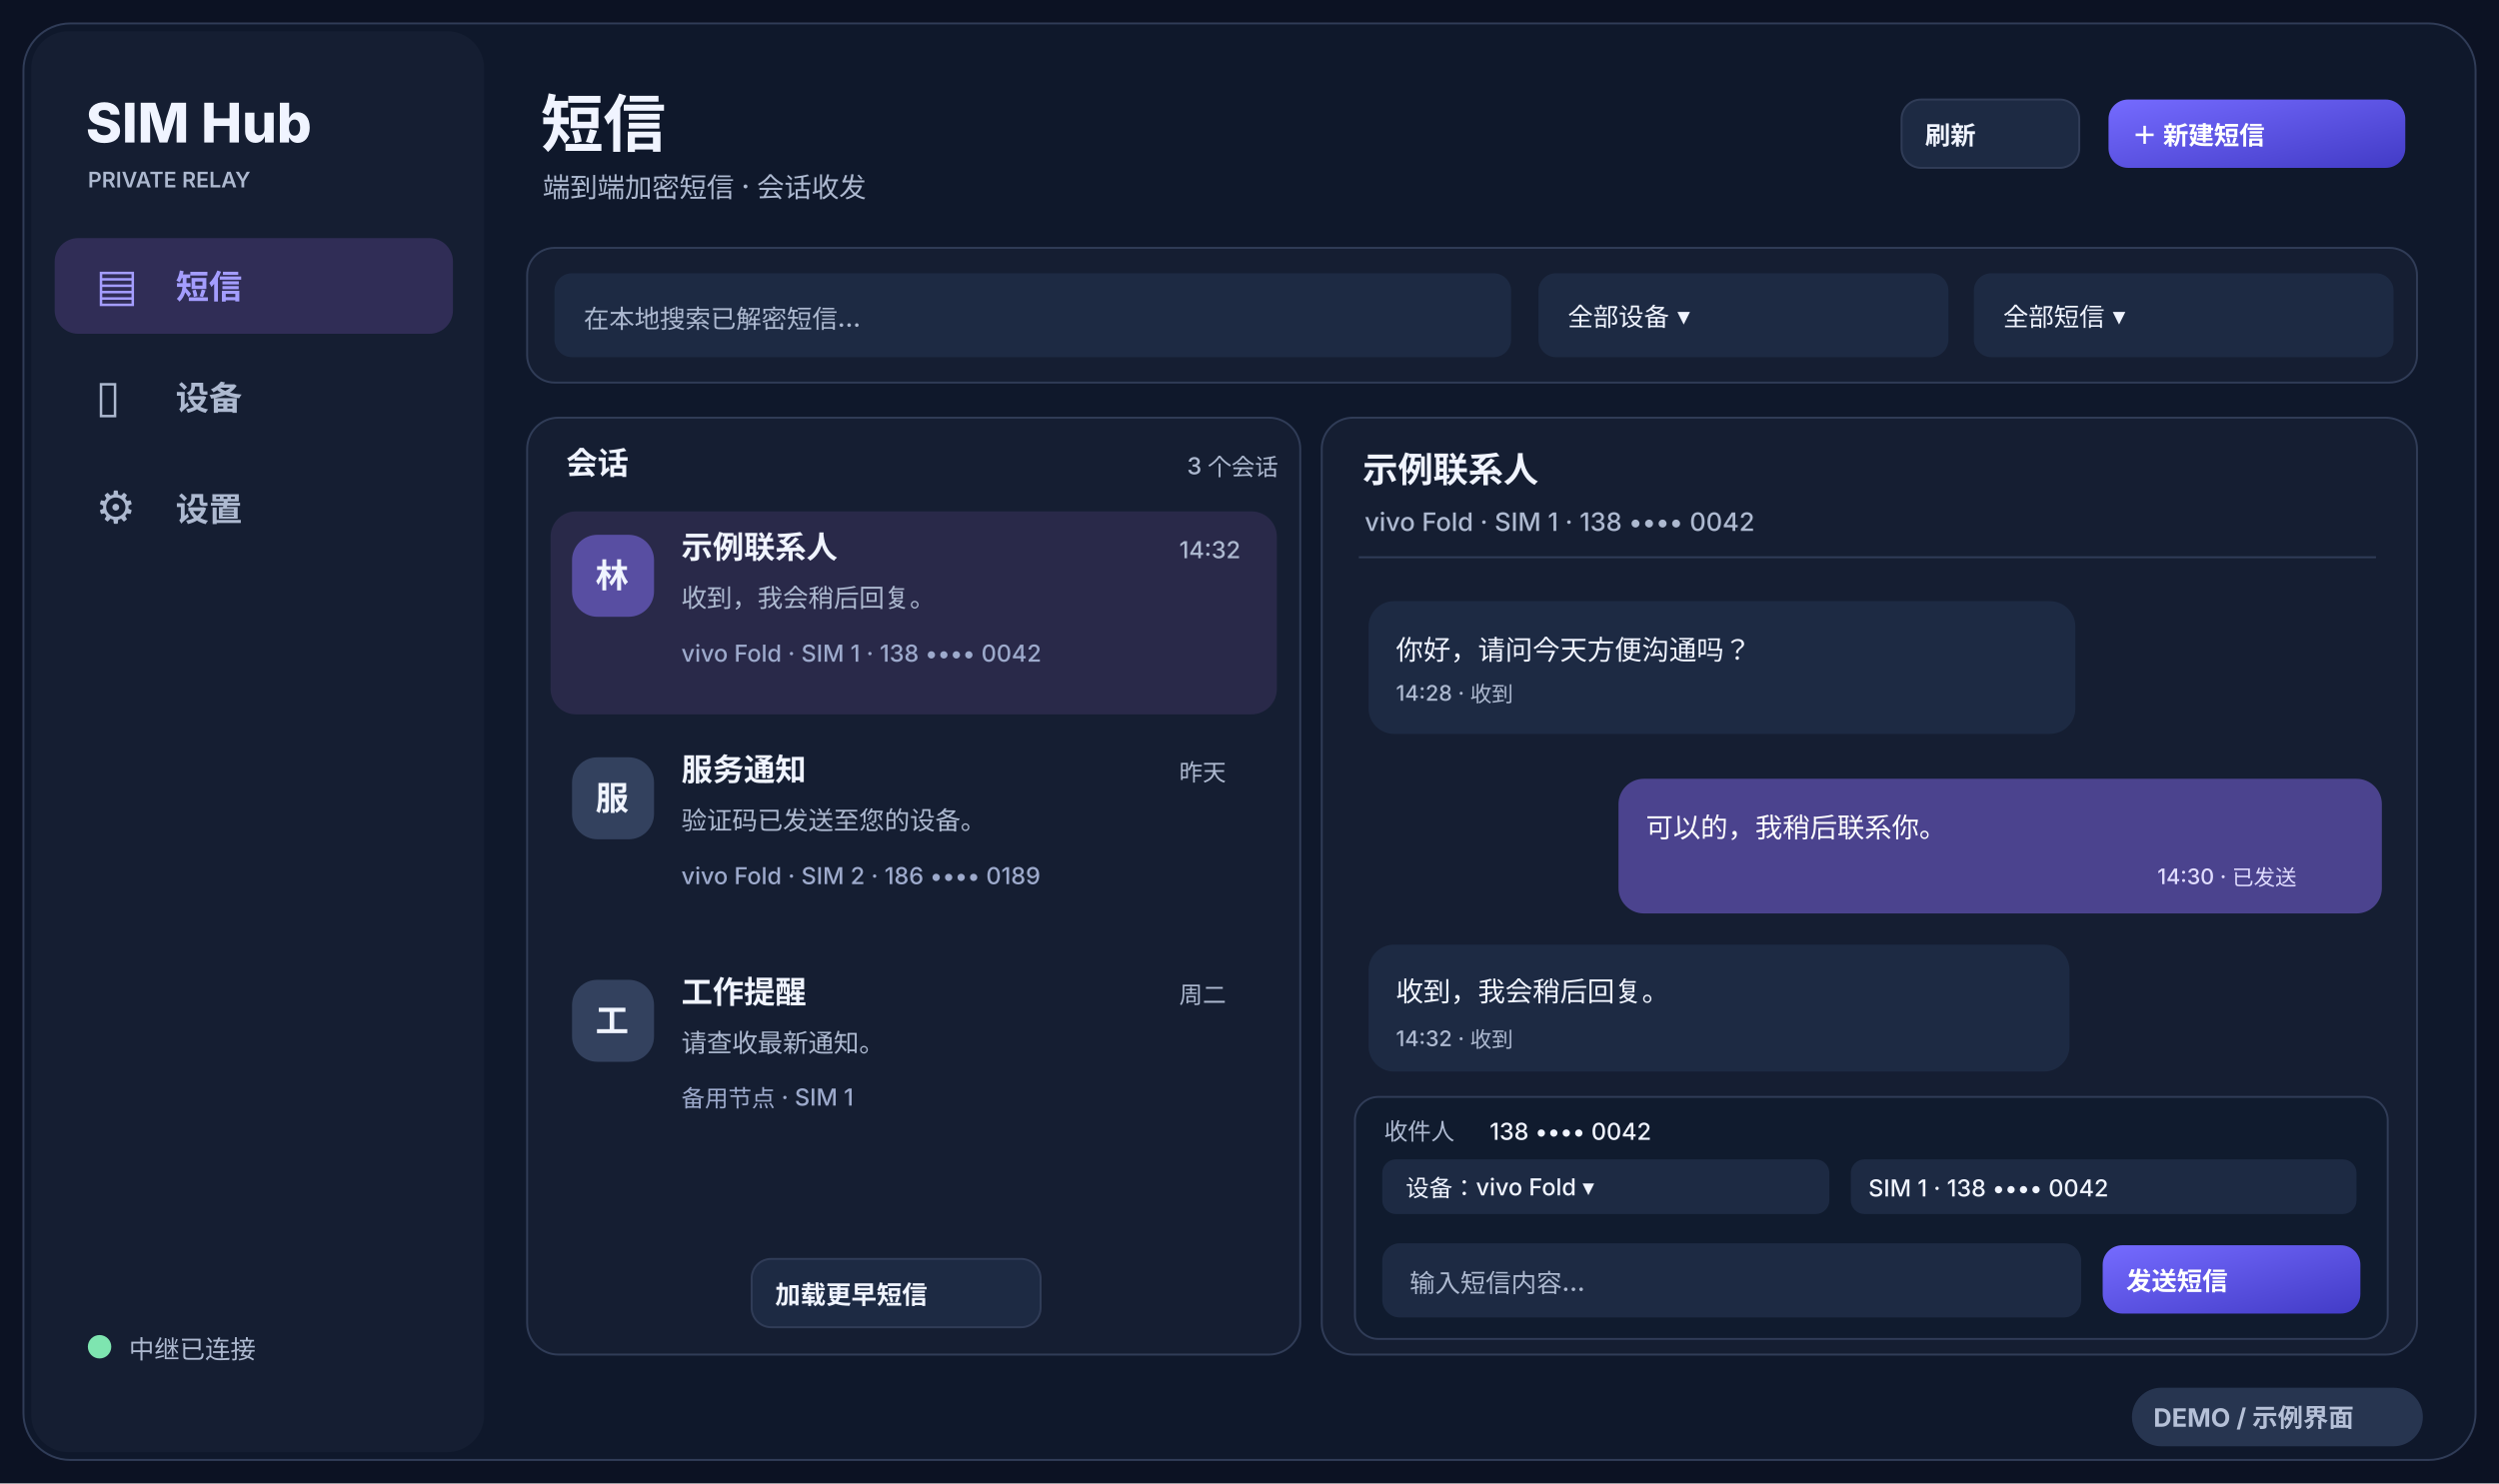
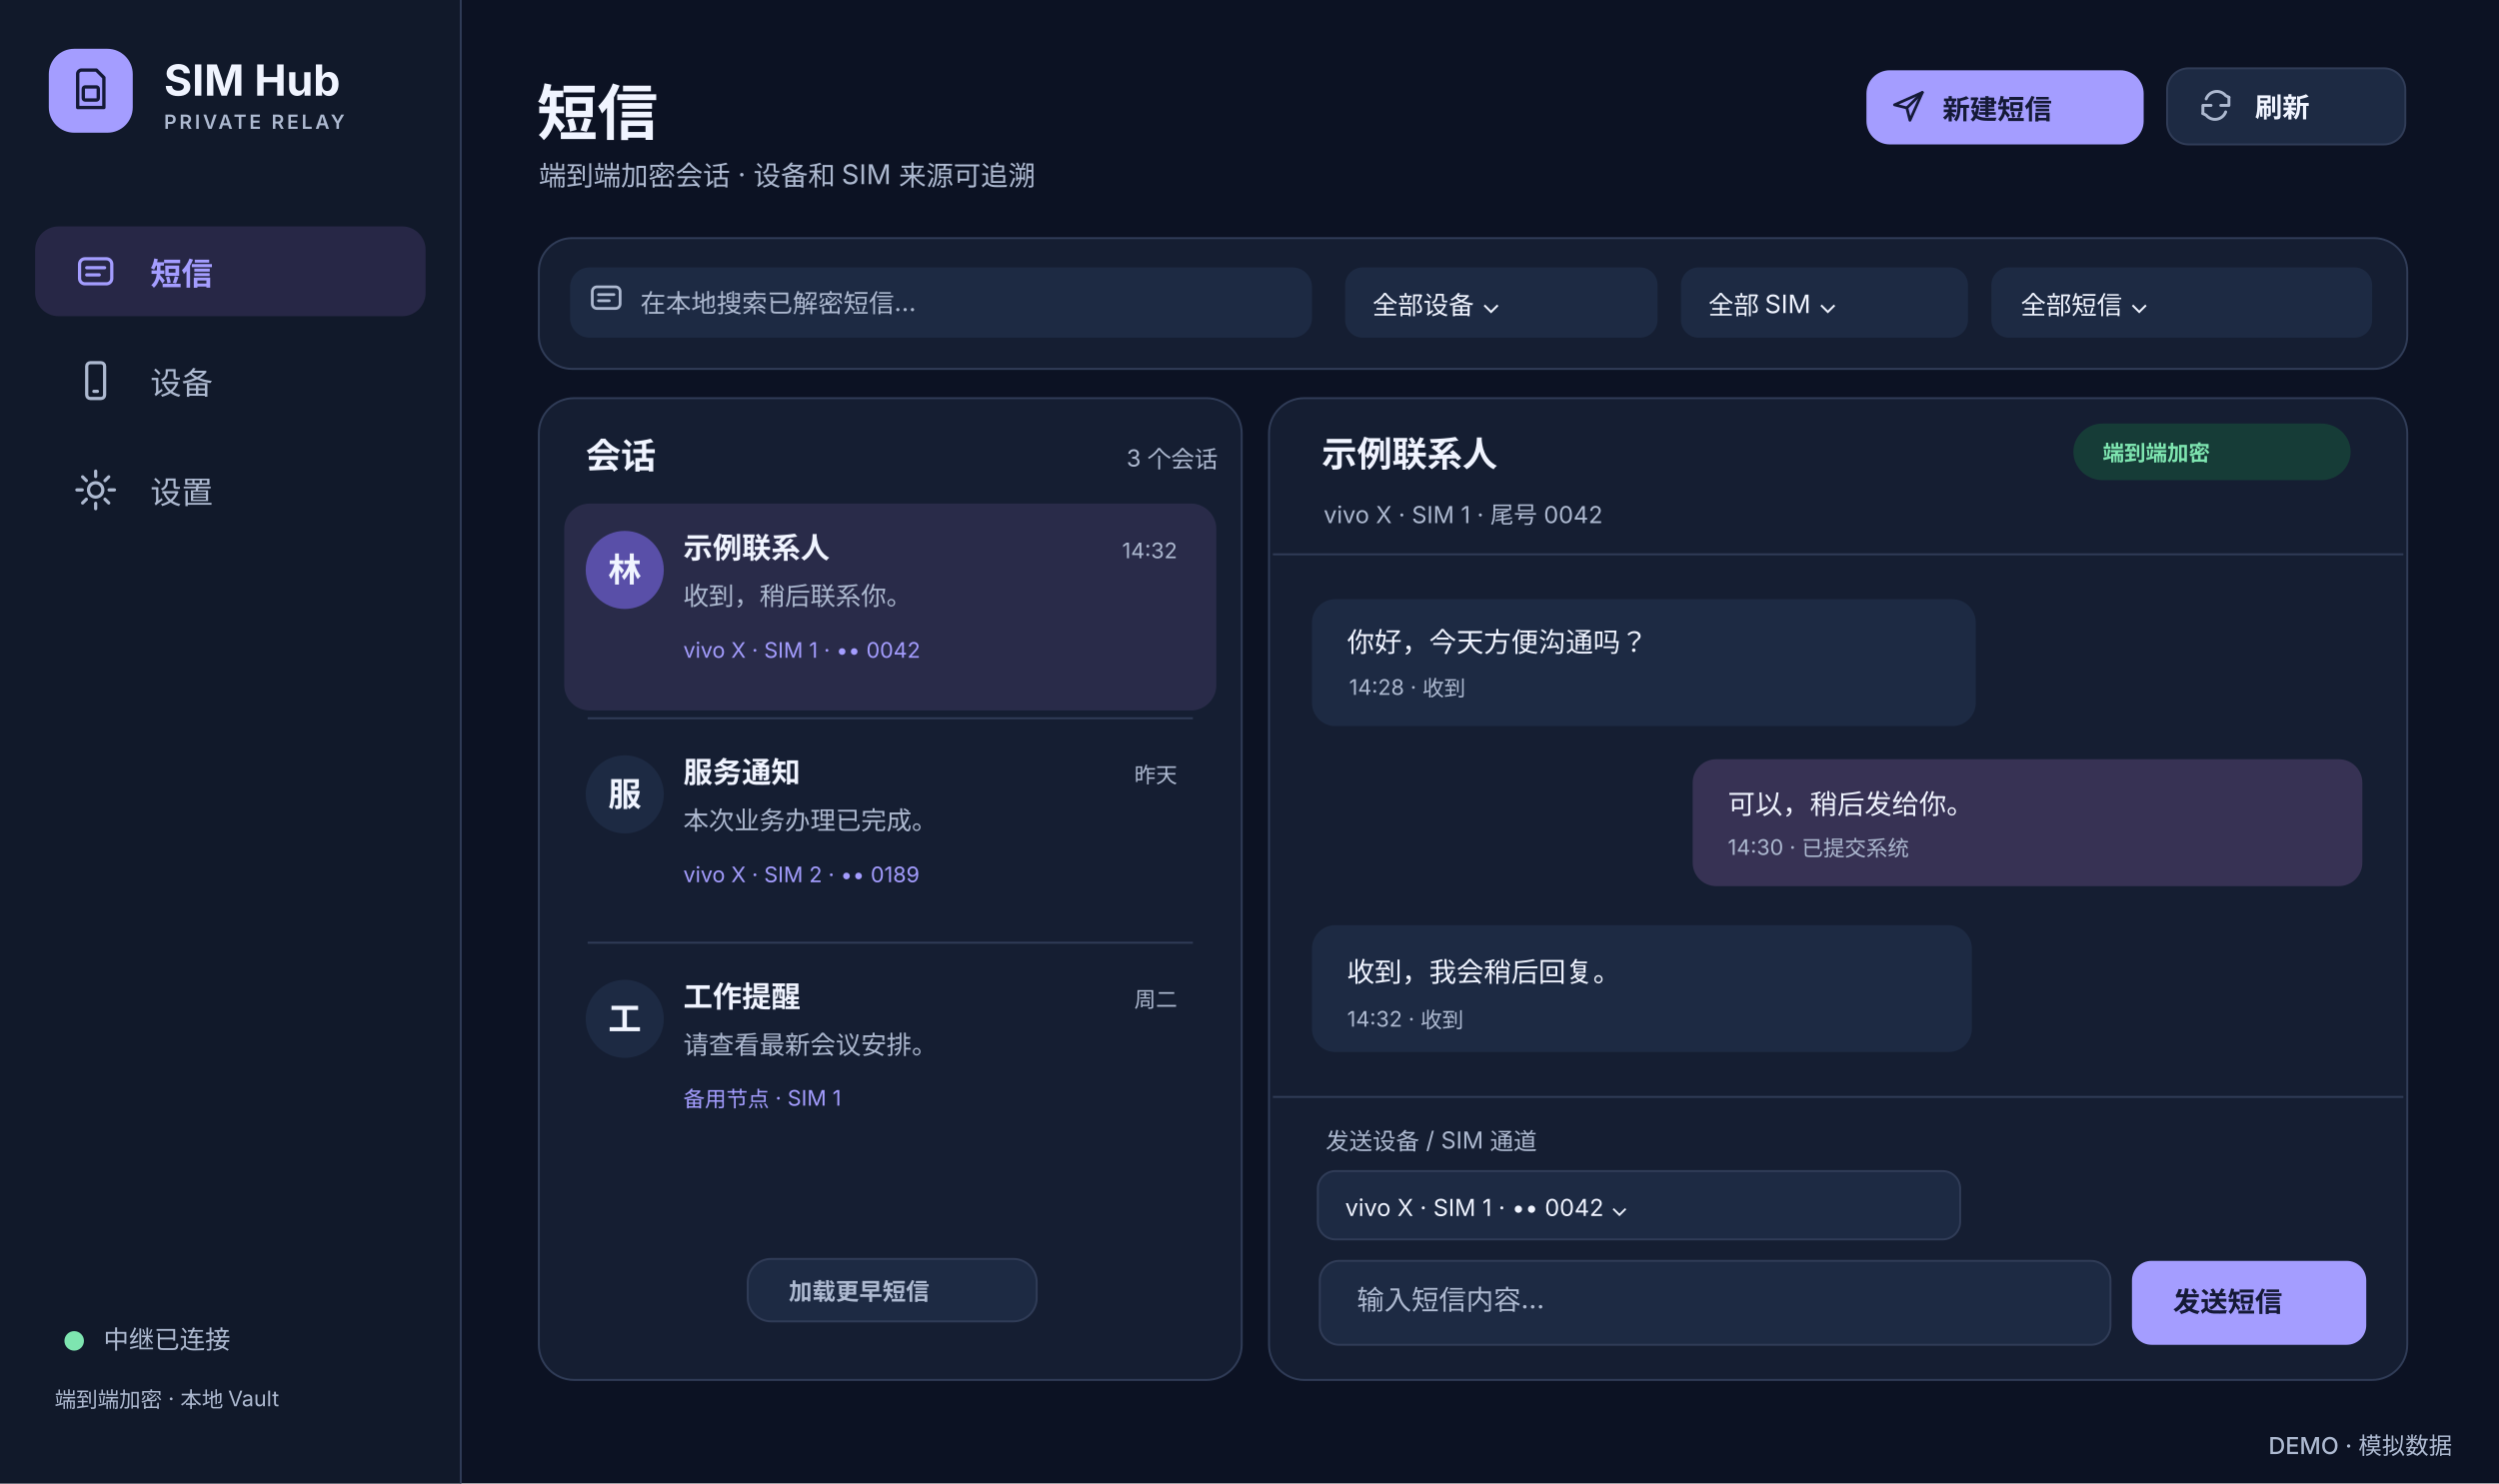
- <svg xmlns="http://www.w3.org/2000/svg" width="1280" height="760" viewBox="0 0 1280 760" role="img" aria-label="Desktop Web PWA conversation inbox and direct reply, synthetic illustrative UI">
+ <svg xmlns="http://www.w3.org/2000/svg" width="1280" height="760" viewBox="0 0 1280 760" role="img" aria-label="SIM Hub current Web PWA SMS conversation management, synthetic demo">
  <defs>
-     <linearGradient id="g" x1="0" y1="0" x2="1" y2="1">
-       <stop stop-color="#756BFF" />
-       <stop offset="1" stop-color="#423BC6" />
-     </linearGradient>
+     <style>text{font-family:Inter,-apple-system,BlinkMacSystemFont,"Noto Sans SC","Microsoft YaHei","Segoe UI",sans-serif}</style>
  </defs>
-   <rect x="0" y="0" width="1280" height="760" rx="0" fill="#0C1223" stroke="none" />
-   <rect x="12" y="12" width="1256" height="736" rx="24" fill="#0F182B" stroke="#303C57" />
-   <rect x="16" y="16" width="232" height="728" rx="19" fill="#151E32" stroke="none" />
-   <text x="44" y="73" fill="#F0F4FF" font-size="28" font-weight="760" font-family="Inter,'Noto Sans SC','Microsoft YaHei',Arial,sans-serif">SIM Hub</text>
-   <text x="45" y="96" fill="#ADB9D0" font-size="11" font-weight="640" font-family="Inter,'Noto Sans SC','Microsoft YaHei',Arial,sans-serif">PRIVATE RELAY</text>
-   <rect x="28" y="122" width="204" height="49" rx="12" fill="#302D56" stroke="none" />
-   <text x="49" y="154" fill="#A49DFF" font-size="23" font-weight="700" font-family="Inter,'Noto Sans SC','Microsoft YaHei',Arial,sans-serif">▤</text>
-   <text x="90" y="153" fill="#A49DFF" font-size="17" font-weight="680" font-family="Inter,'Noto Sans SC','Microsoft YaHei',Arial,sans-serif">短信</text>
-   <text x="49" y="211" fill="#ADB9D0" font-size="23" font-weight="700" font-family="Inter,'Noto Sans SC','Microsoft YaHei',Arial,sans-serif">▯</text>
-   <text x="90" y="210" fill="#ADB9D0" font-size="17" font-weight="680" font-family="Inter,'Noto Sans SC','Microsoft YaHei',Arial,sans-serif">设备</text>
-   <text x="49" y="268" fill="#ADB9D0" font-size="23" font-weight="700" font-family="Inter,'Noto Sans SC','Microsoft YaHei',Arial,sans-serif">⚙</text>
-   <text x="90" y="267" fill="#ADB9D0" font-size="17" font-weight="680" font-family="Inter,'Noto Sans SC','Microsoft YaHei',Arial,sans-serif">设置</text>
-   <circle cx="51" cy="690" r="6" fill="#7EE5B0" />
-   <text x="66" y="696" fill="#ADB9D0" font-size="13" font-weight="500" font-family="Inter,'Noto Sans SC','Microsoft YaHei',Arial,sans-serif">中继已连接</text>
-   <text x="277" y="75" fill="#F0F4FF" font-size="32" font-weight="770" font-family="Inter,'Noto Sans SC','Microsoft YaHei',Arial,sans-serif">短信</text>
-   <text x="278" y="101" fill="#ADB9D0" font-size="14" font-weight="500" font-family="Inter,'Noto Sans SC','Microsoft YaHei',Arial,sans-serif">端到端加密短信 · 会话收发</text>
-   <rect x="1080" y="51" width="152" height="35" rx="10" fill="url(#g)" stroke="none" />
-   <text x="1092" y="74" fill="#FFFFFF" font-size="13" font-weight="670" font-family="Inter,'Noto Sans SC','Microsoft YaHei',Arial,sans-serif">＋ 新建短信</text>
-   <rect x="974" y="51" width="91" height="35" rx="10" fill="#1D2A43" stroke="#303C57" />
-   <text x="986" y="74" fill="#F0F4FF" font-size="13" font-weight="670" font-family="Inter,'Noto Sans SC','Microsoft YaHei',Arial,sans-serif">刷新</text>
-   <rect x="270" y="127" width="968" height="69" rx="14" fill="#151E32" stroke="#303C57" />
-   <rect x="284" y="140" width="490" height="43" rx="9" fill="#1D2A43" stroke="none" />
-   <text x="299" y="168" fill="#ADB9D0" font-size="13" font-weight="500" font-family="Inter,'Noto Sans SC','Microsoft YaHei',Arial,sans-serif">在本地搜索已解密短信…</text>
-   <rect x="788" y="140" width="210" height="43" rx="9" fill="#1D2A43" stroke="none" />
-   <text x="803" y="167" fill="#F0F4FF" font-size="13" font-weight="500" font-family="Inter,'Noto Sans SC','Microsoft YaHei',Arial,sans-serif">全部设备        ▾</text>
-   <rect x="1011" y="140" width="215" height="43" rx="9" fill="#1D2A43" stroke="none" />
-   <text x="1026" y="167" fill="#F0F4FF" font-size="13" font-weight="500" font-family="Inter,'Noto Sans SC','Microsoft YaHei',Arial,sans-serif">全部短信        ▾</text>
-   <rect x="270" y="214" width="396" height="480" rx="16" fill="#151E32" stroke="#303C57" />
-   <rect x="677" y="214" width="561" height="480" rx="16" fill="#151E32" stroke="#303C57" />
-   <text x="290" y="243" fill="#F0F4FF" font-size="16" font-weight="740" font-family="Inter,'Noto Sans SC','Microsoft YaHei',Arial,sans-serif">会话</text>
-   <text x="608" y="243" fill="#ADB9D0" font-size="12" font-weight="500" font-family="Inter,'Noto Sans SC','Microsoft YaHei',Arial,sans-serif">3 个会话</text>
-   <rect x="282" y="262" width="372" height="104" rx="13" fill="#292949" stroke="none" />
-   <rect x="293" y="274" width="42" height="42" rx="13" fill="#584EA2" stroke="none" />
-   <text x="305" y="301" fill="#F0F4FF" font-size="17" font-weight="760" font-family="Inter,'Noto Sans SC','Microsoft YaHei',Arial,sans-serif">林</text>
-   <text x="349" y="286" fill="#F0F4FF" font-size="16" font-weight="730" font-family="Inter,'Noto Sans SC','Microsoft YaHei',Arial,sans-serif">示例联系人</text>
-   <text x="604" y="286" fill="#ADB9D0" font-size="12" font-weight="500" font-family="Inter,'Noto Sans SC','Microsoft YaHei',Arial,sans-serif">14:32</text>
-   <text x="349" y="311" fill="#ADB9D0" font-size="13" font-weight="500" font-family="Inter,'Noto Sans SC','Microsoft YaHei',Arial,sans-serif">收到，我会稍后回复。</text>
-   <text x="349" y="339" fill="#9DAACC" font-size="12" font-weight="500" font-family="Inter,'Noto Sans SC','Microsoft YaHei',Arial,sans-serif">vivo Fold · SIM 1 · 138 •••• 0042</text>
-   <rect x="293" y="388" width="42" height="42" rx="13" fill="#33415E" stroke="none" />
-   <text x="305" y="415" fill="#F0F4FF" font-size="17" font-weight="760" font-family="Inter,'Noto Sans SC','Microsoft YaHei',Arial,sans-serif">服</text>
-   <text x="349" y="400" fill="#F0F4FF" font-size="16" font-weight="730" font-family="Inter,'Noto Sans SC','Microsoft YaHei',Arial,sans-serif">服务通知</text>
-   <text x="604" y="400" fill="#ADB9D0" font-size="12" font-weight="500" font-family="Inter,'Noto Sans SC','Microsoft YaHei',Arial,sans-serif">昨天</text>
-   <text x="349" y="425" fill="#ADB9D0" font-size="13" font-weight="500" font-family="Inter,'Noto Sans SC','Microsoft YaHei',Arial,sans-serif">验证码已发送至您的设备。</text>
-   <text x="349" y="453" fill="#9DAACC" font-size="12" font-weight="500" font-family="Inter,'Noto Sans SC','Microsoft YaHei',Arial,sans-serif">vivo Fold · SIM 2 · 186 •••• 0189</text>
-   <rect x="293" y="502" width="42" height="42" rx="13" fill="#33415E" stroke="none" />
-   <text x="305" y="529" fill="#F0F4FF" font-size="17" font-weight="760" font-family="Inter,'Noto Sans SC','Microsoft YaHei',Arial,sans-serif">工</text>
-   <text x="349" y="514" fill="#F0F4FF" font-size="16" font-weight="730" font-family="Inter,'Noto Sans SC','Microsoft YaHei',Arial,sans-serif">工作提醒</text>
-   <text x="604" y="514" fill="#ADB9D0" font-size="12" font-weight="500" font-family="Inter,'Noto Sans SC','Microsoft YaHei',Arial,sans-serif">周二</text>
-   <text x="349" y="539" fill="#ADB9D0" font-size="13" font-weight="500" font-family="Inter,'Noto Sans SC','Microsoft YaHei',Arial,sans-serif">请查收最新通知。</text>
-   <text x="349" y="567" fill="#9DAACC" font-size="12" font-weight="500" font-family="Inter,'Noto Sans SC','Microsoft YaHei',Arial,sans-serif">备用节点 · SIM 1</text>
-   <rect x="385" y="645" width="148" height="35" rx="10" fill="#1D2A43" stroke="#303C57" />
-   <text x="397" y="668" fill="#F0F4FF" font-size="13" font-weight="670" font-family="Inter,'Noto Sans SC','Microsoft YaHei',Arial,sans-serif">加载更早短信</text>
-   <text x="698" y="247" fill="#F0F4FF" font-size="18" font-weight="730" font-family="Inter,'Noto Sans SC','Microsoft YaHei',Arial,sans-serif">示例联系人</text>
-   <text x="699" y="272" fill="#ADB9D0" font-size="13" font-weight="500" font-family="Inter,'Noto Sans SC','Microsoft YaHei',Arial,sans-serif">vivo Fold · SIM 1 · 138 •••• 0042</text>
-   <rect x="696" y="285" width="521" height="1" rx="0" fill="#303C57" stroke="none" />
-   <rect x="701" y="308" width="362" height="68" rx="13" fill="#1D2A43" stroke="none" />
-   <text x="715" y="338" fill="#F0F4FF" font-size="14" font-weight="500" font-family="Inter,'Noto Sans SC','Microsoft YaHei',Arial,sans-serif">你好，请问今天方便沟通吗？</text>
-   <text x="715" y="359" fill="#ADB9D0" font-size="11" font-weight="500" font-family="Inter,'Noto Sans SC','Microsoft YaHei',Arial,sans-serif">14:28 · 收到</text>
-   <rect x="829" y="399" width="391" height="69" rx="13" fill="#4B438E" stroke="none" />
-   <text x="843" y="429" fill="#FFFFFF" font-size="14" font-weight="500" font-family="Inter,'Noto Sans SC','Microsoft YaHei',Arial,sans-serif">可以的，我稍后联系你。</text>
-   <text x="1105" y="453" fill="#E0DCFF" font-size="11" font-weight="500" font-family="Inter,'Noto Sans SC','Microsoft YaHei',Arial,sans-serif">14:30 · 已发送</text>
-   <rect x="701" y="484" width="359" height="65" rx="13" fill="#1D2A43" stroke="none" />
-   <text x="715" y="513" fill="#F0F4FF" font-size="14" font-weight="500" font-family="Inter,'Noto Sans SC','Microsoft YaHei',Arial,sans-serif">收到，我会稍后回复。</text>
-   <text x="715" y="536" fill="#ADB9D0" font-size="11" font-weight="500" font-family="Inter,'Noto Sans SC','Microsoft YaHei',Arial,sans-serif">14:32 · 收到</text>
-   <rect x="694" y="562" width="529" height="124" rx="12" fill="#101B2E" stroke="#303C57" />
-   <text x="709" y="584" fill="#ADB9D0" font-size="12" font-weight="500" font-family="Inter,'Noto Sans SC','Microsoft YaHei',Arial,sans-serif">收件人</text>
-   <text x="763" y="584" fill="#F0F4FF" font-size="12" font-weight="500" font-family="Inter,'Noto Sans SC','Microsoft YaHei',Arial,sans-serif">138 •••• 0042</text>
-   <rect x="708" y="594" width="229" height="28" rx="7" fill="#1D2A43" stroke="none" />
-   <text x="720" y="613" fill="#F0F4FF" font-size="12" font-weight="500" font-family="Inter,'Noto Sans SC','Microsoft YaHei',Arial,sans-serif">设备：vivo Fold  ▾</text>
-   <rect x="948" y="594" width="259" height="28" rx="7" fill="#1D2A43" stroke="none" />
-   <text x="957" y="613" fill="#F0F4FF" font-size="12" font-weight="500" font-family="Inter,'Noto Sans SC','Microsoft YaHei',Arial,sans-serif">SIM 1 · 138 •••• 0042</text>
-   <rect x="708" y="637" width="358" height="38" rx="9" fill="#1D2A43" stroke="none" />
-   <text x="722" y="662" fill="#ADB9D0" font-size="13" font-weight="500" font-family="Inter,'Noto Sans SC','Microsoft YaHei',Arial,sans-serif">输入短信内容…</text>
-   <rect x="1077" y="638" width="132" height="35" rx="10" fill="url(#g)" stroke="none" />
-   <text x="1089" y="661" fill="#FFFFFF" font-size="13" font-weight="670" font-family="Inter,'Noto Sans SC','Microsoft YaHei',Arial,sans-serif">发送短信</text>
-   <rect x="1092" y="711" width="149" height="30" rx="15" fill="#273550" stroke="none" />
-   <text x="1103" y="731" fill="#B5C0D7" font-size="13" font-weight="650" font-family="Inter,'Noto Sans SC','Microsoft YaHei',Arial,sans-serif">DEMO / 示例界面</text>
+   <rect x="0" y="0" width="1280" height="760" rx="0" fill="#0C1223" />
+   <rect x="0" y="0" width="236" height="760" rx="0" fill="#11192A" />
+   <path d="M236 0 L236 760" stroke="#303C57" stroke-width="1" fill="none" />
+   <rect x="25" y="25" width="43" height="43" rx="13" fill="#A49DFF" />
+   <g transform="translate(35 34) scale(0.9583333)" fill="none" stroke="#151A37" stroke-width="1.8" stroke-linecap="round" stroke-linejoin="round">
+     <path d="M7 2h8l4 4v16H5V4a2 2 0 0 1 2-2Z" />
+     <rect x="8" y="11" width="8" height="7" rx="1" />
+   </g>
+   <text x="84" y="49" fill="#F0F4FF" font-size="22" font-weight="750">SIM Hub</text>
+   <text x="84" y="66" fill="#ADB9D0" font-size="10" font-weight="600" letter-spacing="1.4">PRIVATE RELAY</text>
+   <rect x="18" y="116" width="200" height="46" rx="12" fill="#272746" />
+   <g transform="translate(38 128) scale(0.9166667)" fill="none" stroke="#A49DFF" stroke-width="1.8" stroke-linecap="round" stroke-linejoin="round">
+     <rect x="3" y="5" width="18" height="14" rx="3" />
+     <path d="M7 10h10M7 14h7" />
+   </g>
+   <text x="77" y="146" fill="#A49DFF" font-size="16" font-weight="700">短信</text>
+   <g transform="translate(38 184) scale(0.9166667)" fill="none" stroke="#ADB9D0" stroke-width="1.8" stroke-linecap="round" stroke-linejoin="round">
+     <rect x="7" y="2" width="10" height="20" rx="2" />
+     <path d="M11 18h2" />
+   </g>
+   <text x="77" y="202" fill="#ADB9D0" font-size="16" font-weight="500">设备</text>
+   <g transform="translate(38 240) scale(0.9166667)" fill="none" stroke="#ADB9D0" stroke-width="1.8" stroke-linecap="round" stroke-linejoin="round">
+     <circle cx="12" cy="12" r="4" />
+     <path d="M12 1.5v3m0 15v3M1.5 12h3m15 0h3M4.7 4.7l2.1 2.1m10.4 10.4 2.1 2.1M19.3 4.7l-2.1 2.1M6.8 17.2l-2.1 2.1" />
+   </g>
+   <text x="77" y="258" fill="#ADB9D0" font-size="16" font-weight="500">设置</text>
+   <circle cx="38" cy="687" r="5" fill="#7EE5B0" />
+   <text x="53" y="691" fill="#ADB9D0" font-size="13" font-weight="400">中继已连接</text>
+   <text x="28" y="721" fill="#ADB9D0" font-size="11" font-weight="400">端到端加密 · 本地 Vault</text>
+   <text x="275" y="69" fill="#F0F4FF" font-size="31" font-weight="730">短信</text>
+   <text x="276" y="95" fill="#ADB9D0" font-size="14" font-weight="400">端到端加密会话 · 设备和 SIM 来源可追溯</text>
+   <rect x="1110" y="35" width="122" height="39" rx="11" fill="#1D2A43" stroke="#303C57" stroke-width="1" />
+   <g transform="translate(1125 44) scale(0.8333333)" fill="none" stroke="#ADB9D0" stroke-width="1.8" stroke-linecap="round" stroke-linejoin="round">
+     <path d="M20 7v5h-5M4 17v-5h5" />
+     <path d="M6 8a7 7 0 0 1 12-2l2 1M4 17l2 1a7 7 0 0 0 12-2" />
+   </g>
+   <text x="1155" y="60" fill="#F0F4FF" font-size="14" font-weight="600">刷新</text>
+   <rect x="956" y="36" width="142" height="38" rx="12" fill="#A49DFF" />
+   <g transform="translate(968 45) scale(0.7916667)" fill="none" stroke="#151A37" stroke-width="1.8" stroke-linecap="round" stroke-linejoin="round">
+     <path d="M21 3 3 11l8 2 2 8Z" />
+     <path d="m11 13 10-10" />
+   </g>
+   <text x="995" y="61" fill="#151A37" font-size="14" font-weight="700">新建短信</text>
+   <rect x="276" y="122" width="957" height="67" rx="17" fill="#151E32" stroke="#303C57" stroke-width="1" />
+   <rect x="292" y="137" width="380" height="36" rx="10" fill="#1D2A43" />
+   <g transform="translate(301 143) scale(0.7916667)" fill="none" stroke="#ADB9D0" stroke-width="1.8" stroke-linecap="round" stroke-linejoin="round">
+     <rect x="3" y="5" width="18" height="14" rx="3" />
+     <path d="M7 10h10M7 14h7" />
+   </g>
+   <text x="328" y="160" fill="#ADB9D0" font-size="13" font-weight="400">在本地搜索已解密短信…</text>
+   <rect x="689" y="137" width="160" height="36" rx="9" fill="#1D2A43" />
+   <text x="703" y="161" fill="#F0F4FF" font-size="13" font-weight="400">全部设备   ⌄</text>
+   <rect x="861" y="137" width="147" height="36" rx="9" fill="#1D2A43" />
+   <text x="875" y="161" fill="#F0F4FF" font-size="13" font-weight="400">全部 SIM   ⌄</text>
+   <rect x="1020" y="137" width="195" height="36" rx="9" fill="#1D2A43" />
+   <text x="1035" y="161" fill="#F0F4FF" font-size="13" font-weight="400">全部短信         ⌄</text>
+   <rect x="276" y="204" width="360" height="503" rx="18" fill="#151E32" stroke="#303C57" stroke-width="1" />
+   <text x="300" y="240" fill="#F0F4FF" font-size="18" font-weight="720">会话</text>
+   <text x="577" y="239" fill="#ADB9D0" font-size="12" font-weight="400">3 个会话</text>
+   <rect x="289" y="258" width="334" height="106" rx="13" fill="#292B49" />
+   <circle cx="320" cy="292" r="20" fill="#594FA8" />
+   <text x="320" y="298" fill="#F0F4FF" font-size="17" font-weight="700" text-anchor="middle">林</text>
+   <text x="350" y="286" fill="#F0F4FF" font-size="15" font-weight="700">示例联系人</text>
+   <text x="603" y="286" fill="#ADB9D0" font-size="11" font-weight="400" text-anchor="end">14:32</text>
+   <text x="350" y="310" fill="#ADB9D0" font-size="13" font-weight="400">收到，稍后联系你。</text>
+   <text x="350" y="337" fill="#A49DFF" font-size="11" font-weight="400">vivo X · SIM 1 · •• 0042</text>
+   <path d="M301 368 L611 368" stroke="#303C57" stroke-width="1" fill="none" />
+   <circle cx="320" cy="407" r="20" fill="#1D2A43" />
+   <text x="320" y="413" fill="#F0F4FF" font-size="17" font-weight="700" text-anchor="middle">服</text>
+   <text x="350" y="401" fill="#F0F4FF" font-size="15" font-weight="700">服务通知</text>
+   <text x="603" y="401" fill="#ADB9D0" font-size="11" font-weight="400" text-anchor="end">昨天</text>
+   <text x="350" y="425" fill="#ADB9D0" font-size="13" font-weight="400">本次业务办理已完成。</text>
+   <text x="350" y="452" fill="#A49DFF" font-size="11" font-weight="400">vivo X · SIM 2 · •• 0189</text>
+   <path d="M301 483 L611 483" stroke="#303C57" stroke-width="1" fill="none" />
+   <circle cx="320" cy="522" r="20" fill="#1D2A43" />
+   <text x="320" y="528" fill="#F0F4FF" font-size="17" font-weight="700" text-anchor="middle">工</text>
+   <text x="350" y="516" fill="#F0F4FF" font-size="15" font-weight="700">工作提醒</text>
+   <text x="603" y="516" fill="#ADB9D0" font-size="11" font-weight="400" text-anchor="end">周二</text>
+   <text x="350" y="540" fill="#ADB9D0" font-size="13" font-weight="400">请查看最新会议安排。</text>
+   <text x="350" y="567" fill="#A49DFF" font-size="11" font-weight="400">备用节点 · SIM 1</text>
+   <rect x="383" y="645" width="148" height="32" rx="12" fill="#1D2A43" stroke="#303C57" stroke-width="1" />
+   <text x="404" y="666" fill="#ADB9D0" font-size="12" font-weight="600">加载更早短信</text>
+   <rect x="650" y="204" width="583" height="503" rx="18" fill="#151E32" stroke="#303C57" stroke-width="1" />
+   <text x="677" y="239" fill="#F0F4FF" font-size="18" font-weight="730">示例联系人</text>
+   <rect x="1062" y="217" width="142" height="29" rx="15" fill="#163C37" />
+   <text x="1077" y="236" fill="#7EE5B0" font-size="11" font-weight="650">端到端加密</text>
+   <text x="678" y="268" fill="#ADB9D0" font-size="12" font-weight="400">vivo X · SIM 1 · 尾号 0042</text>
+   <path d="M652 284 L1231 284" stroke="#303C57" stroke-width="1" fill="none" />
+   <rect x="672" y="307" width="340" height="65" rx="12" fill="#1D2A43" />
+   <text x="690" y="334" fill="#F0F4FF" font-size="14" font-weight="400">你好，今天方便沟通吗？</text>
+   <text x="691" y="356" fill="#ADB9D0" font-size="11" font-weight="400">14:28 · 收到</text>
+   <rect x="867" y="389" width="343" height="65" rx="12" fill="#373254" />
+   <text x="885" y="417" fill="#F0F4FF" font-size="14" font-weight="400">可以，稍后发给你。</text>
+   <text x="885" y="438" fill="#ADB9D0" font-size="11" font-weight="400">14:30 · 已提交系统</text>
+   <rect x="672" y="474" width="338" height="65" rx="12" fill="#1D2A43" />
+   <text x="690" y="503" fill="#F0F4FF" font-size="14" font-weight="400">收到，我会稍后回复。</text>
+   <text x="690" y="526" fill="#ADB9D0" font-size="11" font-weight="400">14:32 · 收到</text>
+   <path d="M652 562 L1231 562" stroke="#303C57" stroke-width="1" fill="none" />
+   <text x="679" y="589" fill="#ADB9D0" font-size="12" font-weight="400">发送设备 / SIM 通道</text>
+   <rect x="675" y="600" width="329" height="35" rx="9" fill="#1D2A43" stroke="#303C57" stroke-width="1" />
+   <text x="689" y="623" fill="#F0F4FF" font-size="12" font-weight="400">vivo X     ·     SIM 1 · •• 0042  ⌄</text>
+   <rect x="676" y="646" width="405" height="43" rx="10" fill="#1D2A43" stroke="#303C57" stroke-width="1" />
+   <text x="695" y="671" fill="#ADB9D0" font-size="14" font-weight="400">输入短信内容…</text>
+   <rect x="1092" y="646" width="120" height="43" rx="10" fill="#A49DFF" />
+   <text x="1113" y="672" fill="#151A37" font-size="14" font-weight="700">发送短信</text>
+   <text x="1256" y="745" fill="#ADB9D0" font-size="12" font-weight="500" text-anchor="end">DEMO · 模拟数据</text>
</svg>
